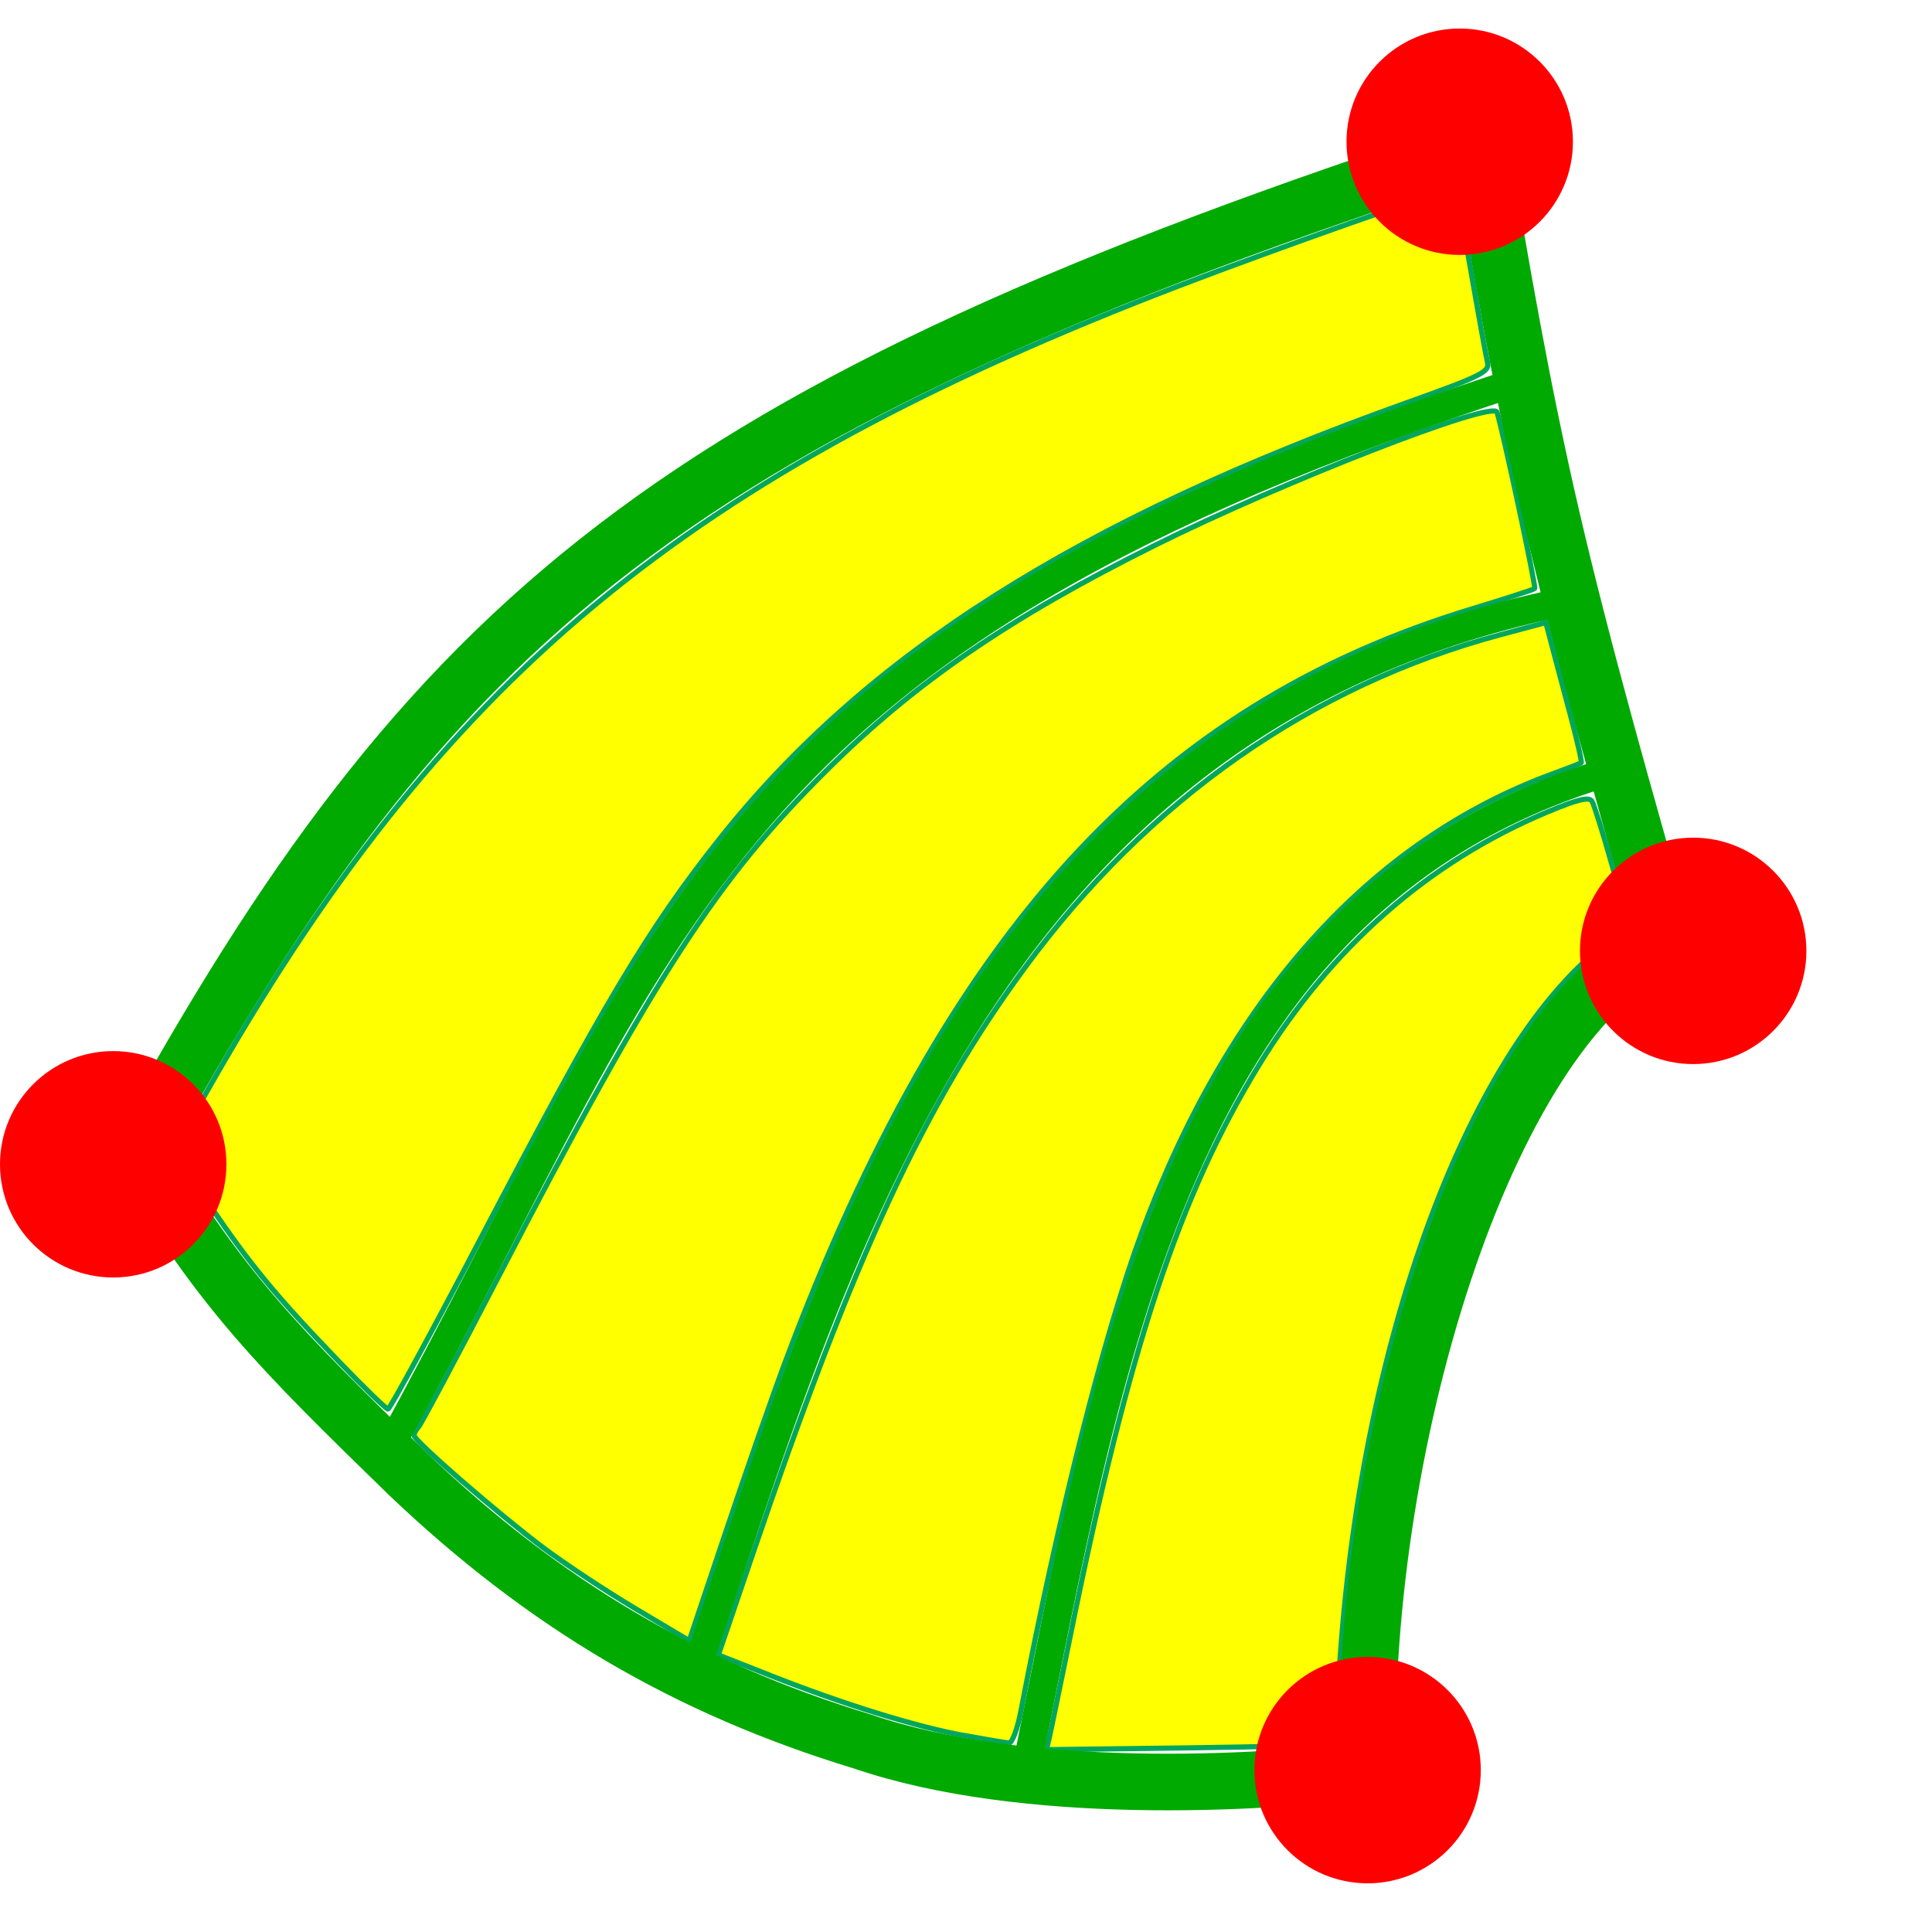
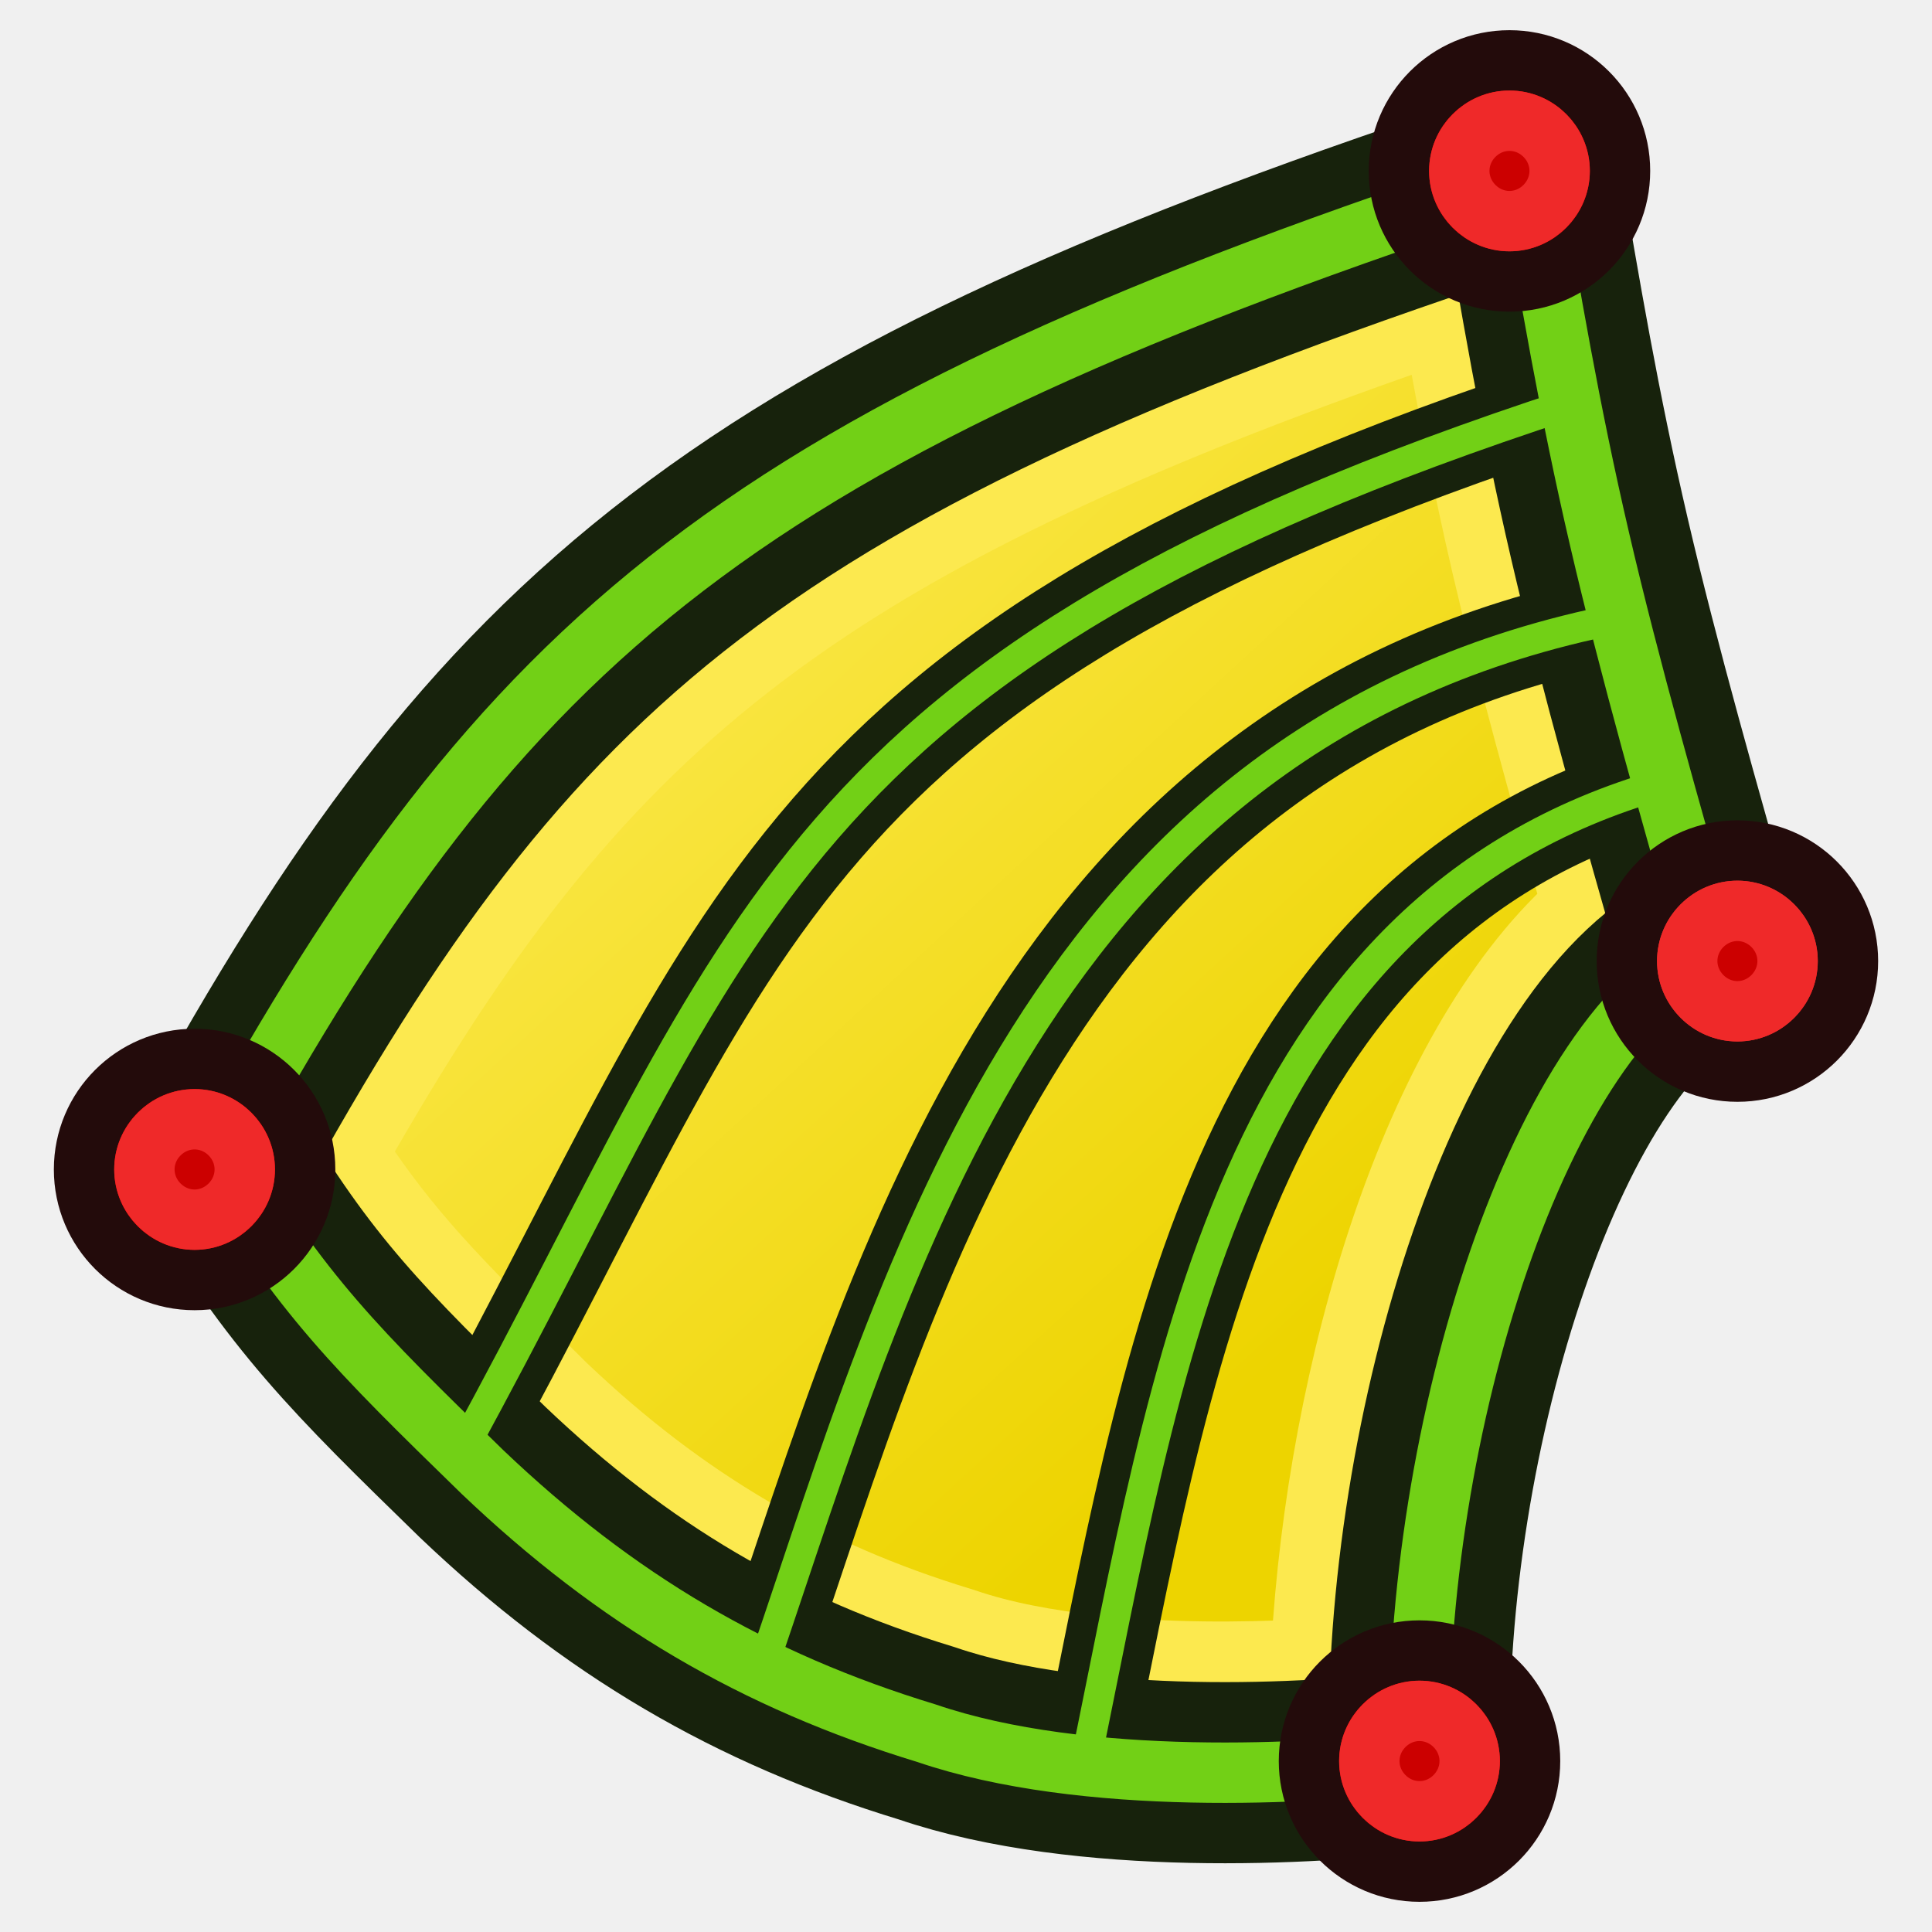
- <svg xmlns="http://www.w3.org/2000/svg" width="68.267" height="68.267" id="svg2963" version="1.1">
-   <defs id="defs2965">
-     <linearGradient id="linearGradient3354">
-       <stop style="stop-color:#2157c7;stop-opacity:1;" offset="0" id="stop3356" />
-       <stop style="stop-color:#6daaff;stop-opacity:1;" offset="1" id="stop3358" />
+ <svg xmlns="http://www.w3.org/2000/svg" xmlns:xlink="http://www.w3.org/1999/xlink" width="64" height="64" id="svg2869" version="1.1" viewBox="0 0 64 64">
+   <defs id="defs2871">
+     <linearGradient id="linearGradient35">
+       <stop style="stop-color:#fce94f;stop-opacity:1" offset="0" id="stop35" />
+       <stop style="stop-color:#edd400;stop-opacity:1" offset="1" id="stop36" />
    </linearGradient>
+     <linearGradient id="linearGradient5">
+       <stop style="stop-color:#ef2929;stop-opacity:1;" offset="0" id="stop19" />
+       <stop style="stop-color:#ef2929;stop-opacity:0;" offset="1" id="stop20" />
+     </linearGradient>
+     <linearGradient id="swatch18">
+       <stop style="stop-color:#ef2929;stop-opacity:1;" offset="0" id="stop18" />
+     </linearGradient>
+     <linearGradient id="swatch15">
+       <stop style="stop-color:#3d0000;stop-opacity:1;" offset="0" id="stop15" />
+     </linearGradient>
+     <linearGradient id="linearGradient5-1">
+       <stop style="stop-color:#ef2929;stop-opacity:1;" offset="0" id="stop5" />
+       <stop style="stop-color:#ef2929;stop-opacity:0;" offset="1" id="stop6" />
+     </linearGradient>
+     <linearGradient id="linearGradient3836-9">
+       <stop style="stop-color:#a40000;stop-opacity:1" offset="0" id="stop3838-8" />
+       <stop style="stop-color:#ef2929;stop-opacity:1" offset="1" id="stop3840-1" />
+     </linearGradient>
+     <linearGradient xlink:href="#linearGradient35" id="linearGradient36" x1="21.182" y1="15.757" x2="45.505" y2="42.27" gradientUnits="userSpaceOnUse" />
  </defs>
-   <g id="layer1">
-     <rect style="fill:#ffffff;stroke:#ffffff;stroke-width:6;stroke-miterlimit:2.8" id="rect849" width="64" height="64" x="3" y="3" />
-     <path style="fill:#ffff00;stroke:#00a65d;stroke-width:0.182;stroke-miterlimit:4;stroke-dasharray:none" d="M 34.054,61.322 C 32.392,61.021 29.774,60.21 27.234,59.207 L 25.384,58.477 26.569,54.996 C 30.202,44.332 32.658,39.033 36.211,34.196 40.57,28.261 46.357,24.21 53.031,22.424 l 1.592,-0.426 0.198,0.759 c 0.109,0.417 0.403,1.523 0.654,2.456 0.251,0.934 0.429,1.717 0.396,1.74 -0.033,0.024 -0.469,0.192 -0.969,0.375 -6.481,2.366 -11.464,7.909 -14.541,16.177 -1.33,3.574 -2.961,10.024 -4.289,16.964 -0.12,0.625 -0.309,1.129 -0.421,1.12 -0.112,-0.009 -0.831,-0.13 -1.597,-0.269 z" id="path953" />
-     <path style="fill:#ffff00;stroke:#00a65d;stroke-width:0.182;stroke-miterlimit:4;stroke-dasharray:none" d="M 11.974,48.107 C 9.743,45.789 8.855,44.712 7.385,42.546 l -1.266,-1.866 1.098,-1.946 C 15.555,23.967 24.17,16.802 41.639,10.107 c 3.377,-1.294 9.367,-3.409 9.655,-3.409 0.1,0 0.405,1.289 0.678,2.864 0.273,1.575 0.538,3.033 0.588,3.239 0.082,0.338 -0.2,0.48 -2.874,1.436 -11.62,4.156 -19.066,8.879 -24.233,15.37 -2.526,3.174 -4.121,5.843 -8.555,14.318 -1.687,3.225 -3.122,5.864 -3.187,5.864 -0.065,0 -0.847,-0.757 -1.737,-1.682 z" id="path949" />
-     <path style="fill:#ffff00;stroke:#00a65d;stroke-width:0.182;stroke-miterlimit:4;stroke-dasharray:none" d="m 37.077,61.397 c 0.055,-0.235 0.39,-1.858 0.745,-3.608 2.051,-10.113 3.846,-15.545 6.655,-20.139 2.557,-4.182 6.003,-7.207 10.214,-8.965 1.063,-0.444 1.459,-0.538 1.562,-0.372 0.076,0.123 0.402,1.168 0.726,2.323 l 0.588,2.1 -0.423,0.294 c -5.019,3.494 -8.973,13.821 -9.793,25.576 -0.111,1.599 -0.244,2.949 -0.295,3 -0.051,0.051 -2.339,0.121 -5.085,0.155 l -4.993,0.063 z" id="path955" />
-     <path style="fill:#ffff00;stroke:#00a65d;stroke-width:0.182;stroke-miterlimit:4;stroke-dasharray:none" d="m 22.446,56.836 c -1.05,-0.626 -2.522,-1.6 -3.272,-2.165 -1.623,-1.224 -4.544,-3.763 -4.544,-3.95 0,-0.072 0.073,-0.21 0.162,-0.305 0.089,-0.095 1.329,-2.423 2.755,-5.173 5.631,-10.859 7.752,-14.137 11.662,-18.025 3.116,-3.097 6.47,-5.395 11.602,-7.951 4.513,-2.247 11.947,-5.139 12.086,-4.701 0.21,0.662 1.387,6.174 1.331,6.23 -0.036,0.036 -1.022,0.356 -2.191,0.71 -11.275,3.418 -18.576,11.404 -24.262,26.541 -0.454,1.208 -1.409,3.935 -2.122,6.061 l -1.298,3.865 z" id="path951" />
-     <path id="path76" d="M 4.877,40.658 C 15.241,21.783 23.702,14.493 52.317,5.175" style="fill:none;fill-rule:evenodd;stroke:#00aa00;stroke-width:2;stroke-linecap:butt;stroke-linejoin:miter;stroke-opacity:1" />
-     <path id="path76-1" d="M 58.866,33.325 C 52.715,35.895 48.063,50.657 48.324,62.547 44.45,63.034 36.175,63.483 30.491,61.541 24.256,59.645 19.257,56.698 14.421,52.092 9.904,47.692 7.814,45.634 4.877,40.658" style="fill:none;fill-rule:evenodd;stroke:#00aa00;stroke-width:2;stroke-linecap:butt;stroke-linejoin:miter;stroke-opacity:1" />
-     <path style="fill:none;stroke:#00aa00;stroke-width:2;stroke-linecap:butt;stroke-linejoin:miter;stroke-miterlimit:4;stroke-dasharray:none;stroke-opacity:1" d="M 58.866,33.325 C 57.398,28.17 55.928,23.013 54.837,18.322 53.745,13.63 53.031,9.403 52.317,5.175" id="path874" />
-     <path id="path76-4" d="M 13.651,51.339 C 24.016,32.464 25.175,22.748 53.79,13.43" style="fill:none;fill-rule:evenodd;stroke:#00aa00;stroke-width:1;stroke-linecap:butt;stroke-linejoin:miter;stroke-miterlimit:4;stroke-dasharray:none;stroke-opacity:1" />
-     <path id="path76-4-0" d="M 24.635,58.906 C 29.445,44.836 34.573,25.319 55.539,21.208" style="fill:none;fill-rule:evenodd;stroke:#00aa00;stroke-width:1;stroke-linecap:butt;stroke-linejoin:miter;stroke-miterlimit:4;stroke-dasharray:none;stroke-opacity:1" />
-     <path id="path76-4-0-8" d="M 36.197,62.801 C 39.132,48.644 41.37,31.666 57.134,27.191" style="fill:none;fill-rule:evenodd;stroke:#00aa00;stroke-width:1;stroke-linecap:butt;stroke-linejoin:miter;stroke-miterlimit:4;stroke-dasharray:none;stroke-opacity:1" />
-     <circle r="4" cy="5.008" cx="51.579" id="circle44" style="opacity:1;fill:#ff0000;fill-opacity:1;stroke:none;stroke-width:2;stroke-linejoin:round;stroke-miterlimit:4;stroke-dasharray:none" />
-     <circle r="4" cy="33.599" cx="59.828" id="circle46" style="opacity:1;fill:#ff0000;fill-opacity:1;stroke:none;stroke-width:2;stroke-linejoin:round;stroke-miterlimit:4;stroke-dasharray:none" />
-     <circle r="4" cy="62.547" cx="48.324" id="circle42" style="opacity:1;fill:#ff0000;fill-opacity:1;stroke:none;stroke-width:2;stroke-linejoin:round;stroke-miterlimit:4;stroke-dasharray:none" />
-     <circle r="4" cy="41.14" cx="4" id="circle40" style="opacity:1;fill:#ff0000;fill-opacity:1;stroke:none;stroke-width:2;stroke-linejoin:round;stroke-miterlimit:4;stroke-dasharray:none" />
+   <g id="layer3" style="display:inline">
+     <path d="M 50.679,5.815 C 24.482,14.346 16.736,21.02 7.248,38.3 c 2.516,4.261 4.422,6.243 8.034,9.771 0,0 0,0 0,0 0.249,0.243 0.437,0.435 0.704,0.694 4.427,4.217 9.003,6.915 14.711,8.651 1.586,0.542 3.393,0.879 5.238,1.075 0,0 0,0 0,0 4.209,0.447 8.622,0.158 11.087,-0.152 -0.239,-10.885 4.02,-24.401 9.651,-26.753 -1.345,-4.72 -2.689,-9.44 -3.688,-13.735 -0.999,-4.295 -1.653,-8.164 -2.307,-12.035 z" style="fill:#fce94f;fill-rule:evenodd;stroke:none;stroke-width:2;stroke-linecap:round;stroke-linejoin:round" id="path34" />
+     <path d="m 47.539,11.086 c 0.441,2.453 0.922,4.966 1.551,7.67 0.824,3.542 1.883,7.351 2.961,11.162 -5.336,4.859 -8.415,15.474 -8.943,24.727 -2.041,0.103 -4.41,0.116 -6.75,-0.133 -1.666,-0.177 -3.132,-0.459 -4.367,-0.881 l -0.064,-0.021 -0.064,-0.02 C 26.835,52.061 22.72,49.647 18.777,45.9 l -0.014,-0.014 c -0.006,-0.006 -0.013,-0.011 -0.02,-0.018 -0.232,-0.226 -0.411,-0.412 -0.666,-0.66 C 15.18,42.379 13.602,40.748 11.902,38.191 19.85,24.243 26.647,18.308 47.539,11.086 Z" style="fill:url(#linearGradient36);fill-rule:evenodd;stroke:#fce94f;stroke-width:2;stroke-linecap:round;stroke-linejoin:round" id="path35" />
+     <path id="path10" d="M 7.248,38.299 C 16.736,21.019 24.482,14.345 50.678,5.814" style="fill:none;fill-rule:evenodd;stroke:#17220c;stroke-width:6;stroke-linecap:round;stroke-linejoin:round;stroke-dasharray:none;stroke-opacity:1" />
+     <path id="path11" d="M 56.674,31.586 C 51.042,33.938 46.784,47.453 47.023,58.338 43.476,58.784 35.9,59.195 30.698,57.417 24.99,55.681 20.413,52.983 15.986,48.766 11.851,44.739 9.937,42.854 7.248,38.299" style="fill:none;fill-rule:evenodd;stroke:#17220c;stroke-width:6;stroke-linecap:round;stroke-linejoin:round;stroke-dasharray:none;stroke-opacity:1" />
+     <path style="fill:none;stroke:#17220c;stroke-width:6.554;stroke-linecap:round;stroke-linejoin:round;stroke-miterlimit:4;stroke-dasharray:none;stroke-opacity:1" d="M 58.866,33.325 C 57.398,28.17 55.928,23.013 54.837,18.322 53.745,13.63 53.031,9.403 52.317,5.175" id="path12" transform="matrix(0.9154625,0,0,0.9154832,2.783919,1.077169)" />
+     <path id="path13" d="M 15.281,48.078 C 24.769,30.798 25.831,21.903 52.027,13.372" style="fill:none;fill-rule:evenodd;stroke:#17220c;stroke-width:3;stroke-linecap:round;stroke-linejoin:round;stroke-miterlimit:4;stroke-dasharray:none;stroke-opacity:1" />
+     <path id="path14" d="M 25.337,55.005 C 29.74,42.124 34.434,24.256 53.628,20.492" style="fill:none;fill-rule:evenodd;stroke:#17220c;stroke-width:3;stroke-linecap:round;stroke-linejoin:round;stroke-miterlimit:4;stroke-dasharray:none;stroke-opacity:1" />
+     <path id="path15" d="M 35.921,58.57 C 38.608,45.61 40.657,30.067 55.088,25.97" style="fill:none;fill-rule:evenodd;stroke:#17220c;stroke-width:3;stroke-linecap:round;stroke-linejoin:round;stroke-miterlimit:4;stroke-dasharray:none;stroke-opacity:1" />
+     <path id="path76" d="M 7.248,38.299 C 16.736,21.019 24.482,14.345 50.678,5.814" style="fill:none;fill-rule:evenodd;stroke:#72d016;stroke-width:2;stroke-linecap:round;stroke-linejoin:round;stroke-dasharray:none;stroke-opacity:1" />
+     <path id="path76-1" d="M 56.674,31.586 C 51.042,33.938 46.784,47.453 47.023,58.338 43.476,58.784 35.9,59.195 30.698,57.417 24.99,55.681 20.413,52.983 15.986,48.766 11.851,44.739 9.937,42.854 7.248,38.299" style="fill:none;fill-rule:evenodd;stroke:#72d016;stroke-width:2;stroke-linecap:round;stroke-linejoin:round;stroke-dasharray:none;stroke-opacity:1" />
+     <path style="fill:none;stroke:#72d016;stroke-width:2.185;stroke-linecap:round;stroke-linejoin:round;stroke-miterlimit:4;stroke-dasharray:none;stroke-opacity:1" d="M 58.866,33.325 C 57.398,28.17 55.928,23.013 54.837,18.322 53.745,13.63 53.031,9.403 52.317,5.175" id="path874" transform="matrix(0.9154625,0,0,0.9154832,2.783919,1.077169)" />
+     <path id="path76-4" d="M 15.281,48.078 C 24.769,30.798 25.831,21.903 52.027,13.372" style="fill:none;fill-rule:evenodd;stroke:#72d016;stroke-width:1;stroke-linecap:round;stroke-linejoin:round;stroke-miterlimit:4;stroke-dasharray:none;stroke-opacity:1" />
+     <path id="path76-4-0" d="M 25.337,55.005 C 29.74,42.124 34.434,24.256 53.628,20.492" style="fill:none;fill-rule:evenodd;stroke:#72d016;stroke-width:1;stroke-linecap:round;stroke-linejoin:round;stroke-miterlimit:4;stroke-dasharray:none;stroke-opacity:1" />
+     <path id="path76-4-0-8" d="M 35.921,58.57 C 38.608,45.61 40.657,30.067 55.088,25.97" style="fill:none;fill-rule:evenodd;stroke:#72d016;stroke-width:1;stroke-linecap:round;stroke-linejoin:round;stroke-miterlimit:4;stroke-dasharray:none;stroke-opacity:1" />
+     <ellipse cy="5.662" cx="50.003" id="circle44" style="fill:#ff0000;fill-opacity:1;stroke:#230b0b;stroke-width:2;stroke-linejoin:round;stroke-miterlimit:4;stroke-dasharray:none;stroke-opacity:1" rx="3.662" ry="3.662" />
+     <ellipse cy="31.837" cx="57.554" id="circle46" style="fill:#ef2929;fill-opacity:1;stroke:#230b0b;stroke-width:2;stroke-linejoin:round;stroke-miterlimit:4;stroke-dasharray:none;stroke-opacity:1" rx="3.662" ry="3.662" />
+     <ellipse cy="58.338" cx="47.023" id="circle42" style="fill:#ff0000;fill-opacity:1;stroke:#230b0b;stroke-width:2;stroke-linejoin:round;stroke-miterlimit:4;stroke-dasharray:none;stroke-opacity:1" rx="3.662" ry="3.662" />
+     <ellipse cy="38.74" cx="6.446" id="circle40" style="fill:#ff0000;fill-opacity:1;stroke:#230b0b;stroke-width:2;stroke-linejoin:round;stroke-miterlimit:4;stroke-dasharray:none;stroke-opacity:1" rx="3.662" ry="3.662" />
+     <path id="circle1" style="fill:#cc0000;fill-opacity:1;stroke:#ef2929;stroke-width:2.054;stroke-linejoin:round;stroke-miterlimit:4;stroke-dasharray:none;stroke-opacity:1" d="m 50.486,3.248 c 0.932,0 1.707,0.775 1.707,1.707 0,0.932 -0.776,1.709 -1.707,1.709 -0.931,0 -1.707,-0.777 -1.707,-1.709 0,-0.932 0.775,-1.707 1.707,-1.707 z" transform="matrix(0.9738694,0,0,0.9738914,0.8361793,0.835473)" />
+     <path id="path4" style="fill:#cc0000;fill-opacity:1;stroke:#ef2929;stroke-width:2.054;stroke-linejoin:round;stroke-miterlimit:4;stroke-dasharray:none;stroke-opacity:1" transform="matrix(0.9738694,0,0,0.9738914,8.387141,27.0101)" d="m 50.486,3.248 c 0.932,0 1.707,0.775 1.707,1.707 0,0.932 -0.776,1.709 -1.707,1.709 -0.931,0 -1.707,-0.777 -1.707,-1.709 0,-0.932 0.775,-1.707 1.707,-1.707 z" />
+     <path id="path6" style="fill:#cc0000;fill-opacity:1;stroke:#ef2929;stroke-width:2.054;stroke-linejoin:round;stroke-miterlimit:4;stroke-dasharray:none;stroke-opacity:1" transform="matrix(0.9738694,0,0,0.9738914,-2.144126,53.51161)" d="m 50.486,3.248 c 0.932,0 1.707,0.775 1.707,1.707 0,0.932 -0.776,1.709 -1.707,1.709 -0.931,0 -1.707,-0.777 -1.707,-1.709 0,-0.932 0.775,-1.707 1.707,-1.707 z" />
+     <path id="path8" style="fill:#cc0000;fill-opacity:1;stroke:#ef2929;stroke-width:2.054;stroke-linejoin:round;stroke-miterlimit:4;stroke-dasharray:none;stroke-opacity:1" d="m 50.486,3.248 c 0.932,0 1.707,0.775 1.707,1.707 0,0.932 -0.776,1.709 -1.707,1.709 -0.931,0 -1.707,-0.777 -1.707,-1.709 0,-0.932 0.775,-1.707 1.707,-1.707 z" transform="matrix(0.9738694,0,0,0.9738914,-42.72106,33.9135)" />
  </g>
</svg>
